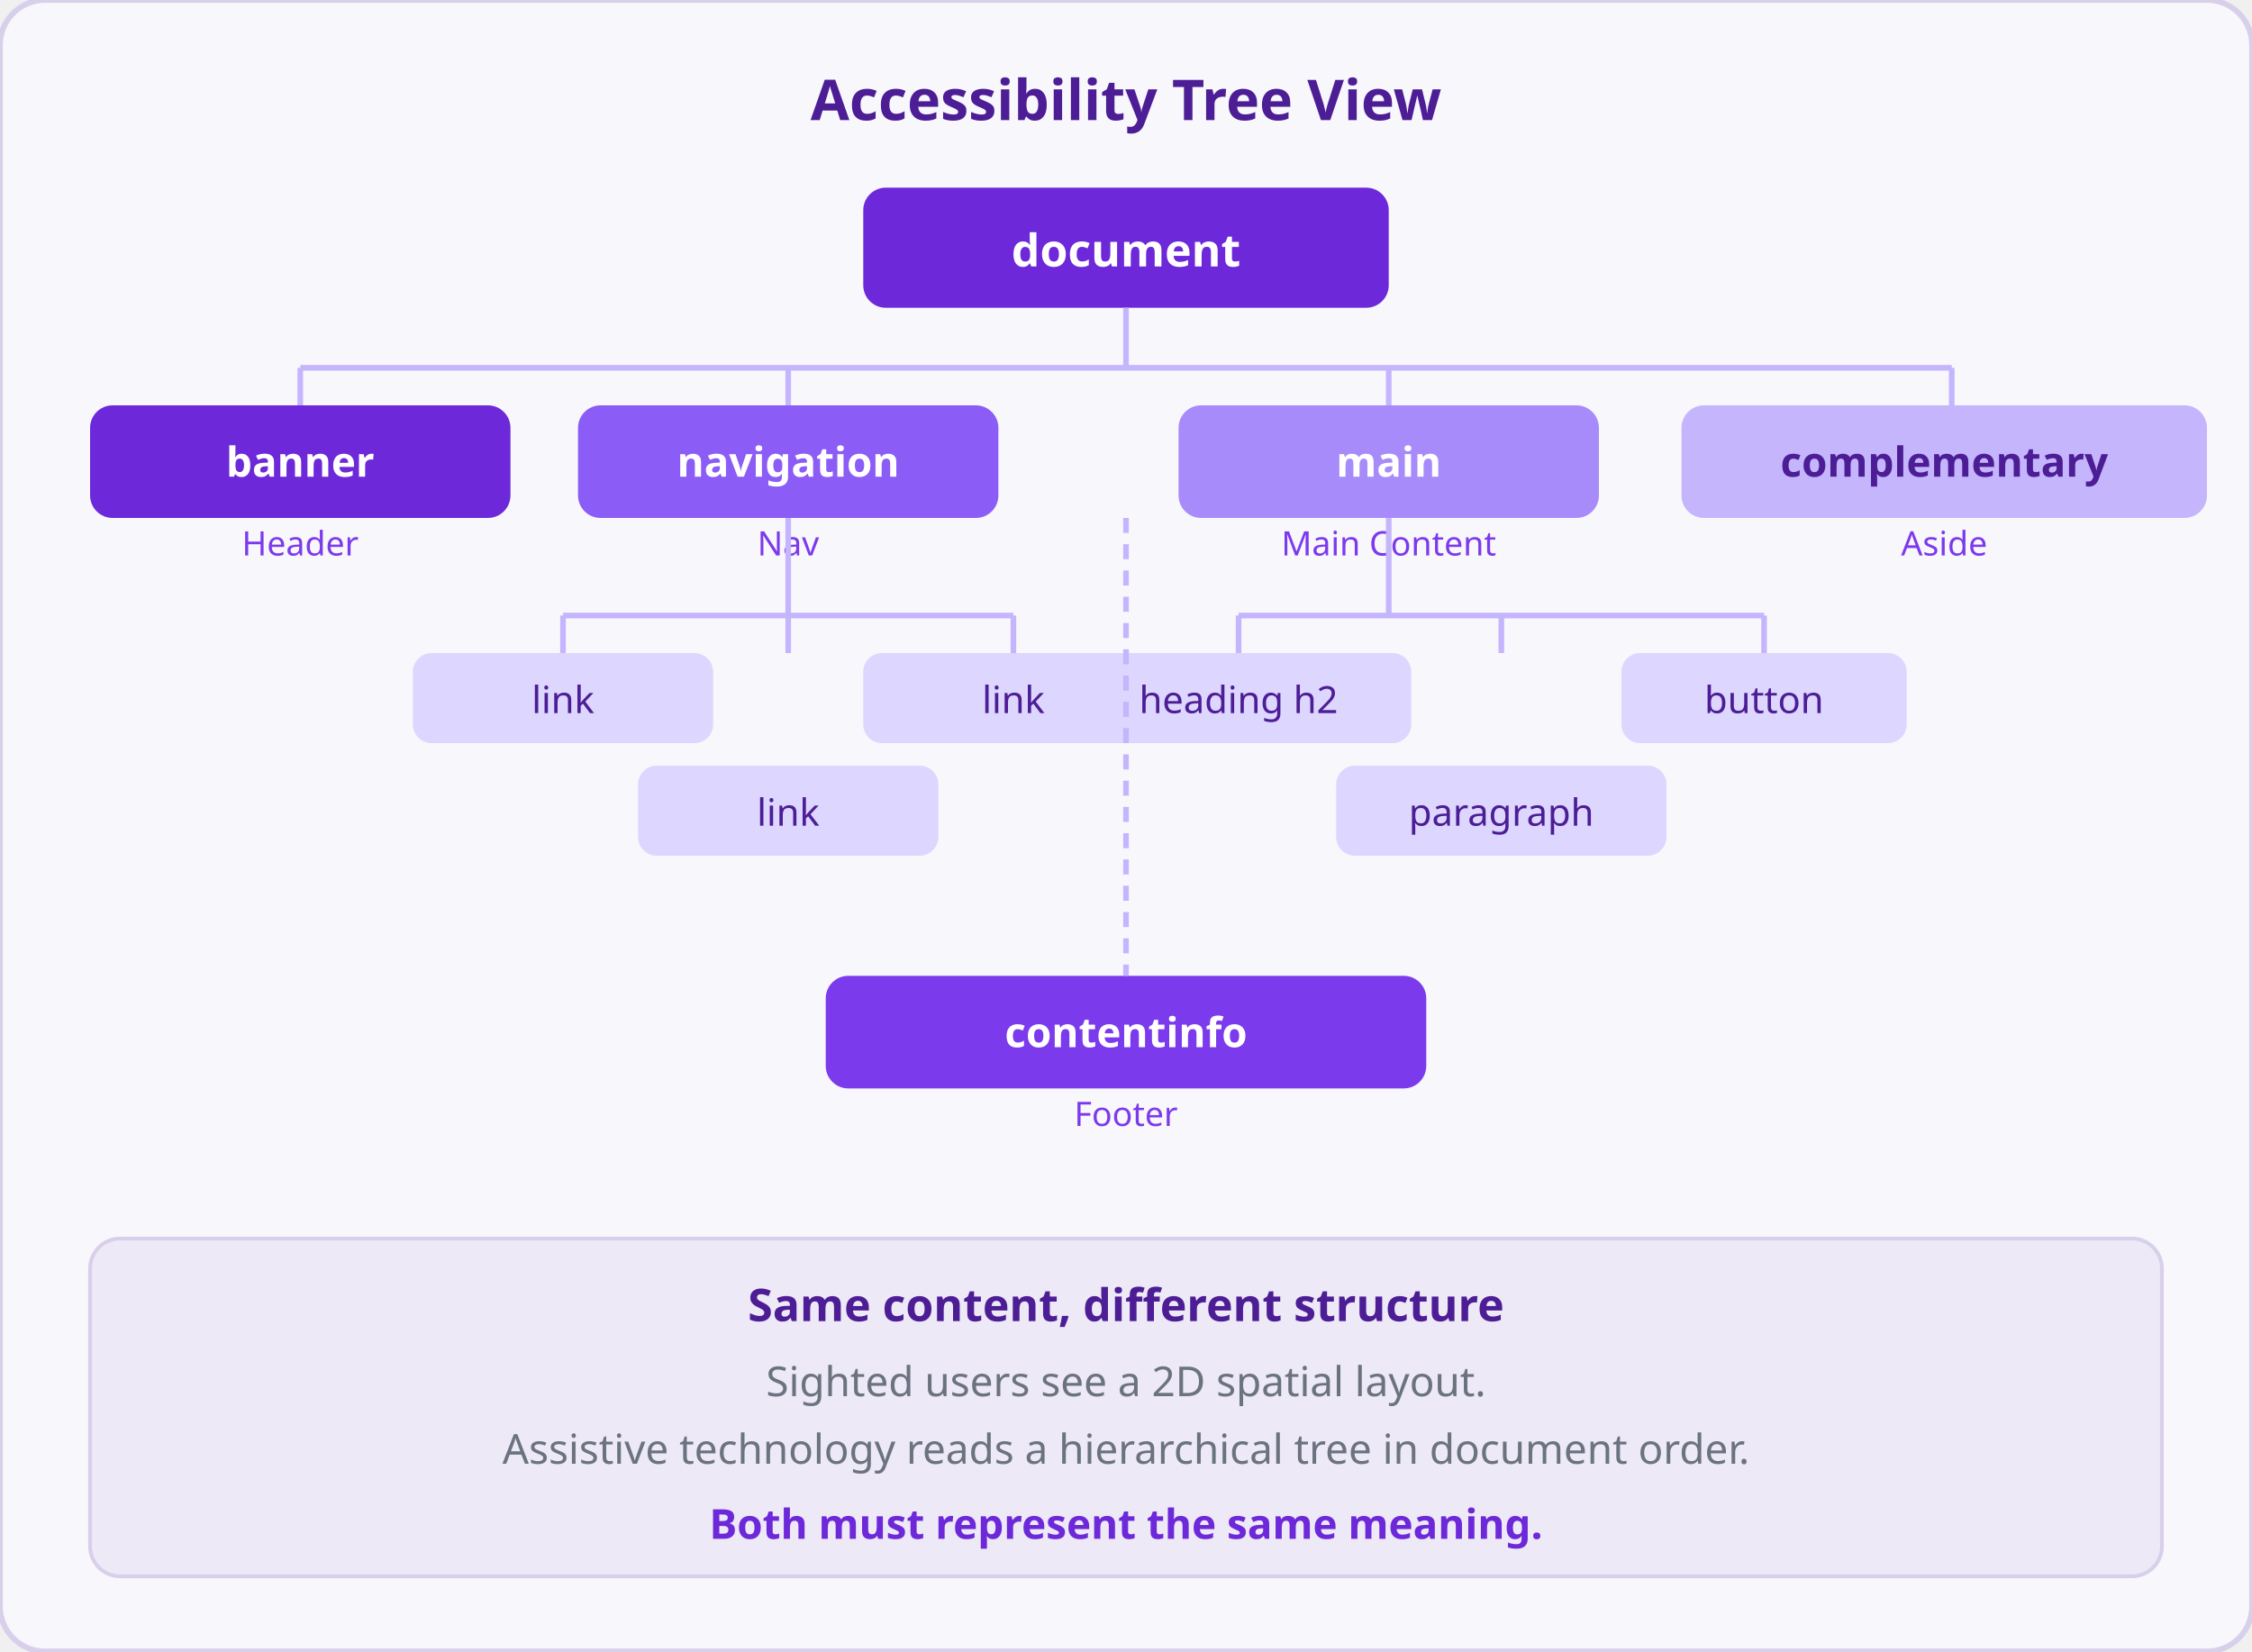
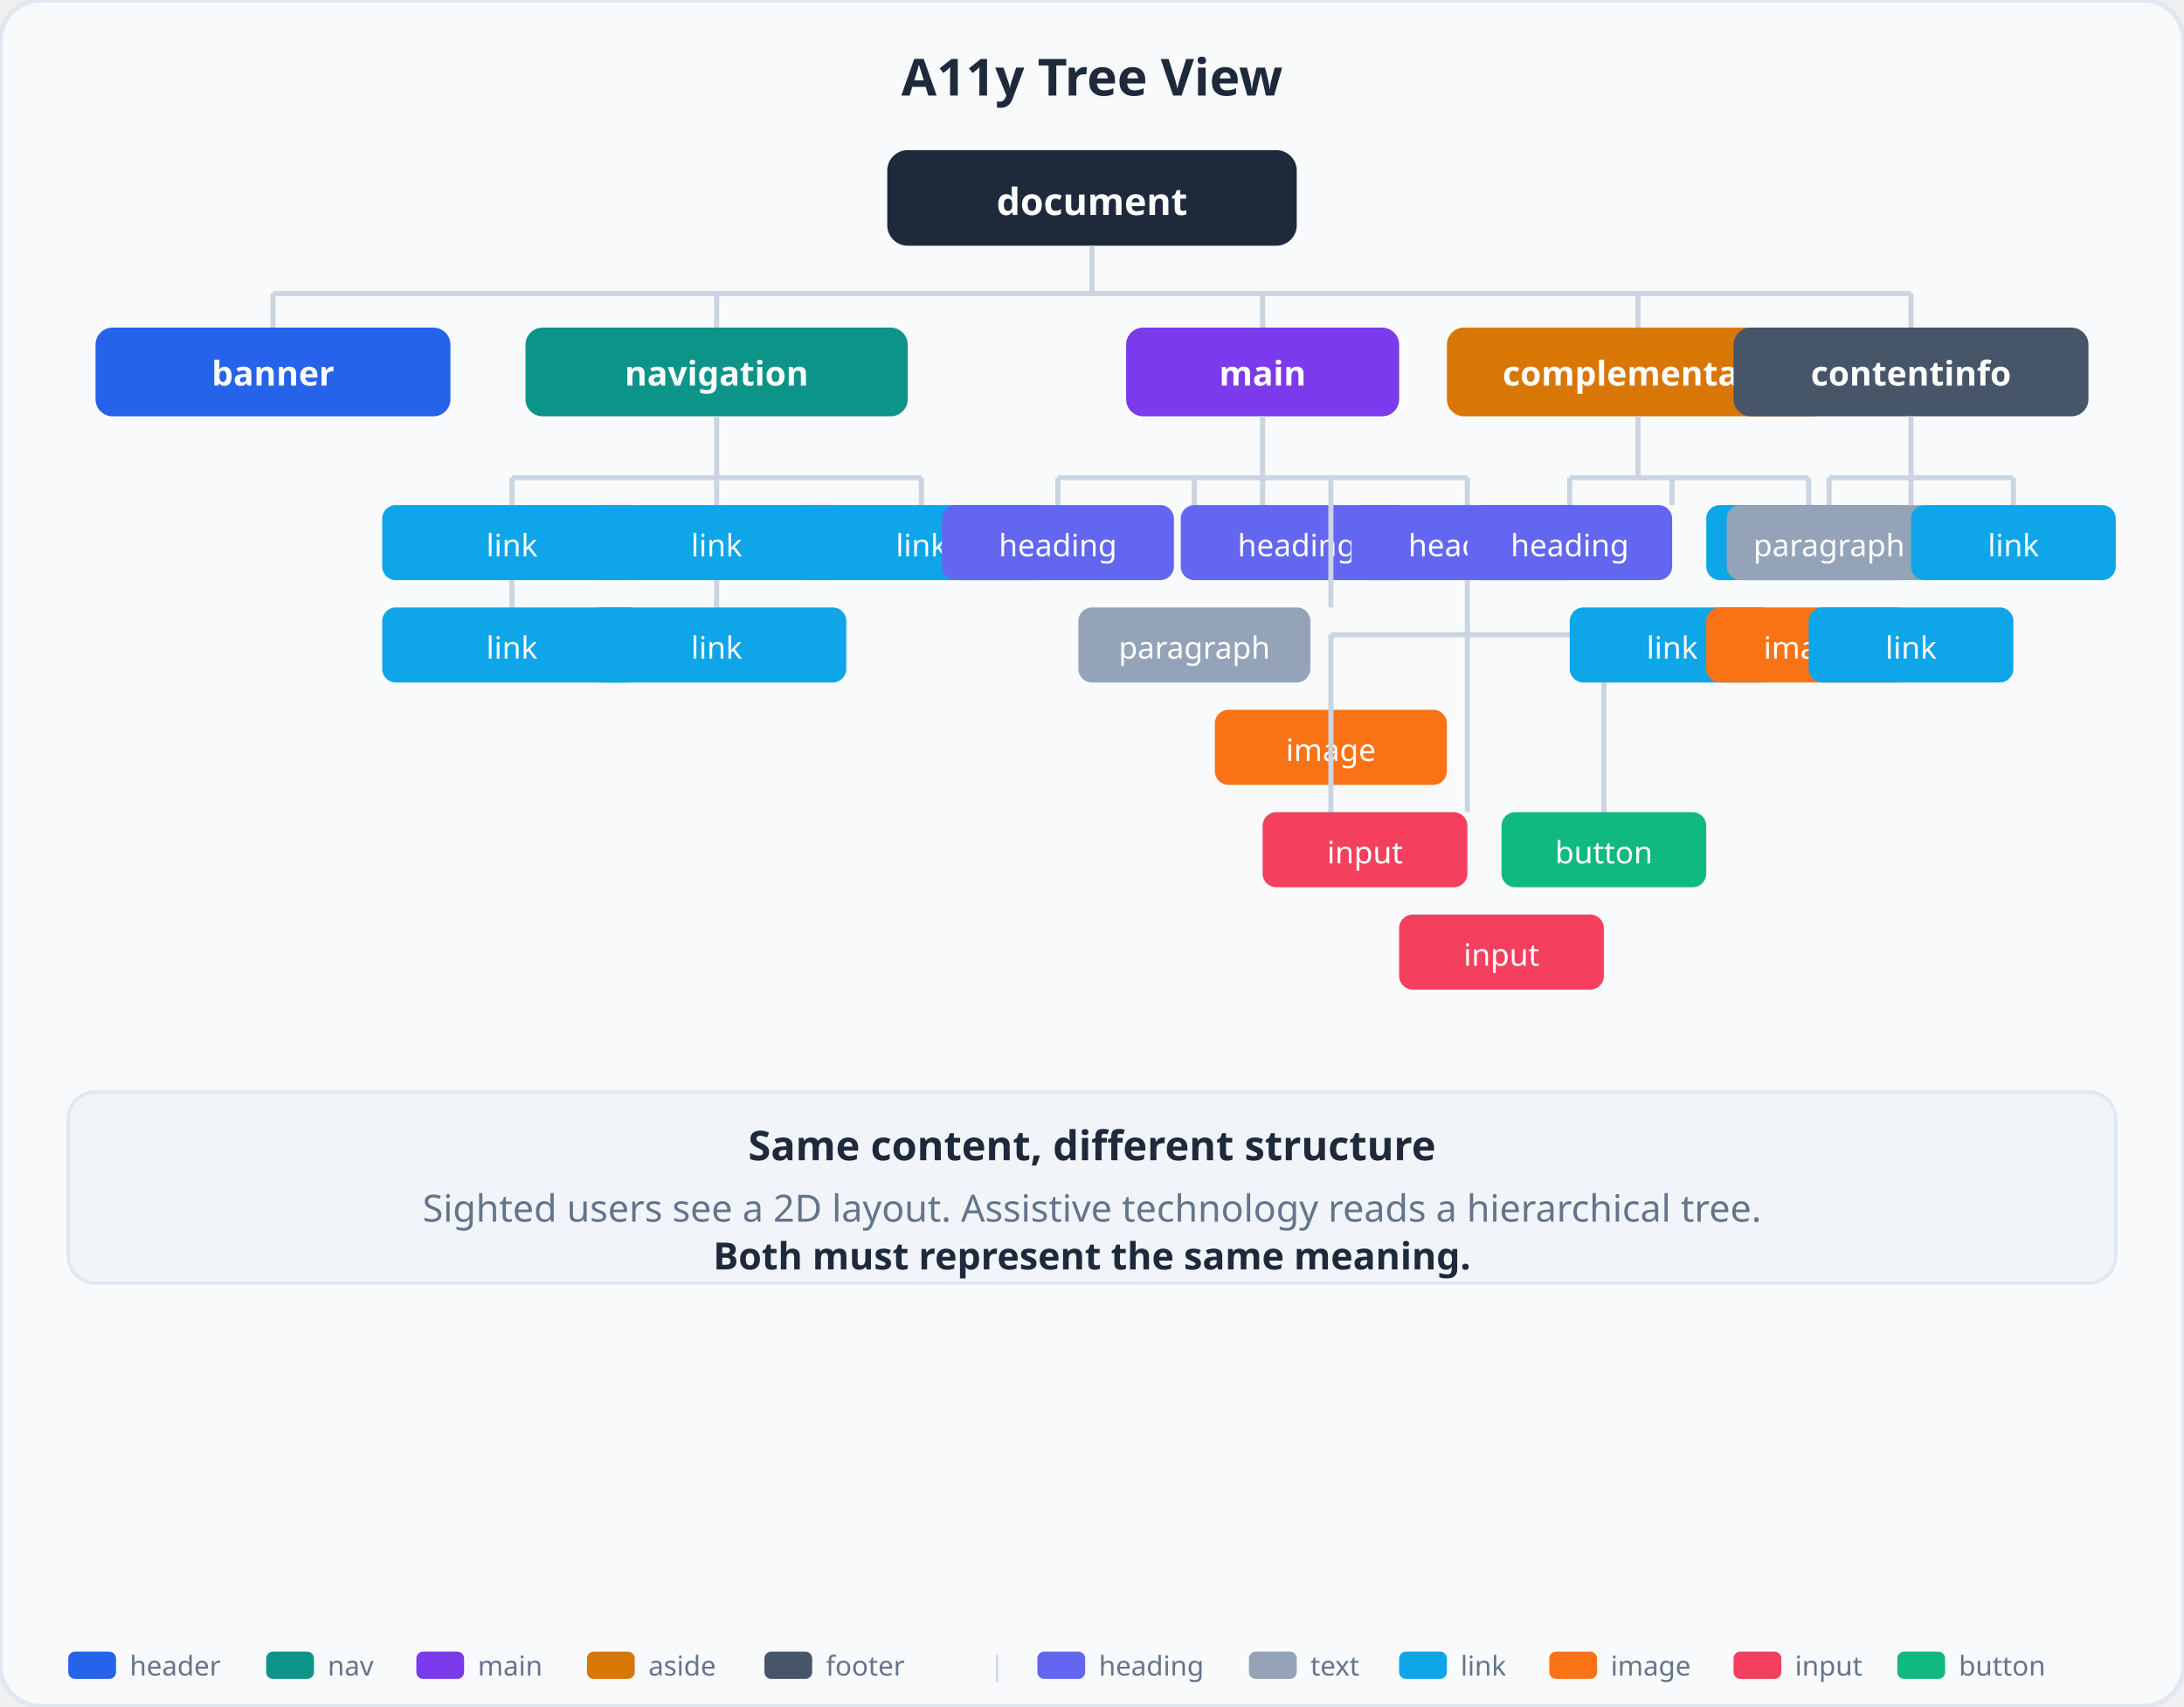
- <svg xmlns="http://www.w3.org/2000/svg" viewBox="0 0 600 440" role="img" aria-label="Accessibility tree view: the same website content rearranged as a hierarchical tree, showing how assistive technology reads the page structure in document order.">
-   <rect width="600" height="440" rx="12" fill="#f8f7fc" stroke="#d8d0eb" stroke-width="1.5" />
-   <text x="300" y="32" text-anchor="middle" font-family="system-ui, sans-serif" font-size="15" font-weight="600" fill="#4c1d95">Accessibility Tree View</text>
-   <rect x="230" y="50" width="140" height="32" rx="6" fill="#6d28d9" />
-   <text x="300" y="71" text-anchor="middle" font-family="system-ui, sans-serif" font-size="12" font-weight="600" fill="#ffffff">document</text>
-   <line x1="300" y1="82" x2="300" y2="98" stroke="#c4b5fd" stroke-width="1.5" />
-   <line x1="80" y1="98" x2="520" y2="98" stroke="#c4b5fd" stroke-width="1.5" />
-   <line x1="80" y1="98" x2="80" y2="108" stroke="#c4b5fd" stroke-width="1.5" />
-   <rect x="24" y="108" width="112" height="30" rx="6" fill="#6d28d9" />
-   <text x="80" y="127" text-anchor="middle" font-family="system-ui, sans-serif" font-size="11" font-weight="600" fill="#ffffff">banner</text>
-   <text x="80" y="148" text-anchor="middle" font-family="system-ui, sans-serif" font-size="9" fill="#7c3aed">Header</text>
-   <line x1="210" y1="98" x2="210" y2="108" stroke="#c4b5fd" stroke-width="1.5" />
-   <rect x="154" y="108" width="112" height="30" rx="6" fill="#8b5cf6" />
-   <text x="210" y="127" text-anchor="middle" font-family="system-ui, sans-serif" font-size="11" font-weight="600" fill="#ffffff">navigation</text>
-   <text x="210" y="148" text-anchor="middle" font-family="system-ui, sans-serif" font-size="9" fill="#7c3aed">Nav</text>
-   <line x1="370" y1="98" x2="370" y2="108" stroke="#c4b5fd" stroke-width="1.5" />
-   <rect x="314" y="108" width="112" height="30" rx="6" fill="#a78bfa" />
-   <text x="370" y="127" text-anchor="middle" font-family="system-ui, sans-serif" font-size="11" font-weight="600" fill="#ffffff">main</text>
-   <text x="370" y="148" text-anchor="middle" font-family="system-ui, sans-serif" font-size="9" fill="#7c3aed">Main Content</text>
-   <line x1="520" y1="98" x2="520" y2="108" stroke="#c4b5fd" stroke-width="1.5" />
-   <rect x="448" y="108" width="140" height="30" rx="6" fill="#c4b5fd" />
-   <text x="518" y="127" text-anchor="middle" font-family="system-ui, sans-serif" font-size="11" font-weight="600" fill="#4c1d95">complementary</text>
-   <text x="518" y="148" text-anchor="middle" font-family="system-ui, sans-serif" font-size="9" fill="#7c3aed">Aside</text>
-   <line x1="210" y1="138" x2="210" y2="164" stroke="#c4b5fd" stroke-width="1.5" />
-   <line x1="150" y1="164" x2="270" y2="164" stroke="#c4b5fd" stroke-width="1.5" />
-   <line x1="150" y1="164" x2="150" y2="174" stroke="#c4b5fd" stroke-width="1.5" />
-   <rect x="110" y="174" width="80" height="24" rx="5" fill="#ddd6fe" />
-   <text x="150" y="190" text-anchor="middle" font-family="system-ui, sans-serif" font-size="10" fill="#4c1d95">link</text>
-   <line x1="210" y1="164" x2="210" y2="174" stroke="#c4b5fd" stroke-width="1.5" />
-   <rect x="170" y="204" width="80" height="24" rx="5" fill="#ddd6fe" />
-   <text x="210" y="220" text-anchor="middle" font-family="system-ui, sans-serif" font-size="10" fill="#4c1d95">link</text>
-   <line x1="270" y1="164" x2="270" y2="174" stroke="#c4b5fd" stroke-width="1.5" />
-   <rect x="230" y="174" width="80" height="24" rx="5" fill="#ddd6fe" />
-   <text x="270" y="190" text-anchor="middle" font-family="system-ui, sans-serif" font-size="10" fill="#4c1d95">link</text>
-   <line x1="370" y1="138" x2="370" y2="164" stroke="#c4b5fd" stroke-width="1.5" />
-   <line x1="330" y1="164" x2="470" y2="164" stroke="#c4b5fd" stroke-width="1.5" />
-   <line x1="330" y1="164" x2="330" y2="174" stroke="#c4b5fd" stroke-width="1.5" />
-   <rect x="284" y="174" width="92" height="24" rx="5" fill="#ddd6fe" />
-   <text x="330" y="190" text-anchor="middle" font-family="system-ui, sans-serif" font-size="10" fill="#4c1d95">heading h2</text>
-   <line x1="400" y1="164" x2="400" y2="174" stroke="#c4b5fd" stroke-width="1.5" />
-   <rect x="356" y="204" width="88" height="24" rx="5" fill="#ddd6fe" />
-   <text x="400" y="220" text-anchor="middle" font-family="system-ui, sans-serif" font-size="10" fill="#4c1d95">paragraph</text>
-   <line x1="470" y1="164" x2="470" y2="174" stroke="#c4b5fd" stroke-width="1.5" />
-   <rect x="432" y="174" width="76" height="24" rx="5" fill="#ddd6fe" />
-   <text x="470" y="190" text-anchor="middle" font-family="system-ui, sans-serif" font-size="10" fill="#4c1d95">button</text>
-   <line x1="300" y1="98" x2="300" y2="98" stroke="#c4b5fd" stroke-width="0" />
-   <rect x="220" y="260" width="160" height="30" rx="6" fill="#7c3aed" />
-   <text x="300" y="279" text-anchor="middle" font-family="system-ui, sans-serif" font-size="11" font-weight="600" fill="#ffffff">contentinfo</text>
-   <text x="300" y="300" text-anchor="middle" font-family="system-ui, sans-serif" font-size="9" fill="#7c3aed">Footer</text>
-   <line x1="300" y1="98" x2="300" y2="98" stroke="#c4b5fd" stroke-width="1.5" />
-   <line x1="300" y1="138" x2="300" y2="260" stroke="#c4b5fd" stroke-width="1.5" stroke-dasharray="4,3" />
-   <rect x="24" y="330" width="552" height="90" rx="8" fill="#ede9f6" stroke="#d8d0eb" stroke-width="1" />
-   <text x="300" y="352" text-anchor="middle" font-family="system-ui, sans-serif" font-size="12" font-weight="600" fill="#4c1d95">Same content, different structure</text>
-   <text x="300" y="372" text-anchor="middle" font-family="system-ui, sans-serif" font-size="11" fill="#6b7280">Sighted users see a 2D spatial layout.</text>
-   <text x="300" y="390" text-anchor="middle" font-family="system-ui, sans-serif" font-size="11" fill="#6b7280">Assistive technology reads a hierarchical tree in document order.</text>
-   <text x="300" y="410" text-anchor="middle" font-family="system-ui, sans-serif" font-size="11" font-weight="600" fill="#6d28d9">Both must represent the same meaning.</text>
+ <svg xmlns="http://www.w3.org/2000/svg" viewBox="0 0 640 500" role="img" aria-label="Accessibility tree view: the same website content rearranged as a hierarchical tree diagram, using the same colors per element type as the visual view.">
+   <rect width="640" height="500" rx="12" fill="#f8fafc" stroke="#e2e8f0" stroke-width="1.5" />
+   <text x="320" y="28" text-anchor="middle" font-family="system-ui, sans-serif" font-size="15" font-weight="600" fill="#1e293b">A11y Tree View</text>
+   <rect x="260" y="44" width="120" height="28" rx="6" fill="#1e293b" />
+   <text x="320" y="63" text-anchor="middle" font-family="system-ui, sans-serif" font-size="11" font-weight="600" fill="#ffffff">document</text>
+   <line x1="320" y1="72" x2="320" y2="86" stroke="#cbd5e1" stroke-width="1.5" />
+   <line x1="80" y1="86" x2="560" y2="86" stroke="#cbd5e1" stroke-width="1.5" />
+   <line x1="80" y1="86" x2="80" y2="96" stroke="#cbd5e1" stroke-width="1.5" />
+   <rect x="28" y="96" width="104" height="26" rx="5" fill="#2563eb" />
+   <text x="80" y="113" text-anchor="middle" font-family="system-ui, sans-serif" font-size="10" font-weight="600" fill="#ffffff">banner</text>
+   <line x1="210" y1="86" x2="210" y2="96" stroke="#cbd5e1" stroke-width="1.5" />
+   <rect x="154" y="96" width="112" height="26" rx="5" fill="#0d9488" />
+   <text x="210" y="113" text-anchor="middle" font-family="system-ui, sans-serif" font-size="10" font-weight="600" fill="#ffffff">navigation</text>
+   <line x1="370" y1="86" x2="370" y2="96" stroke="#cbd5e1" stroke-width="1.5" />
+   <rect x="330" y="96" width="80" height="26" rx="5" fill="#7c3aed" />
+   <text x="370" y="113" text-anchor="middle" font-family="system-ui, sans-serif" font-size="10" font-weight="600" fill="#ffffff">main</text>
+   <line x1="480" y1="86" x2="480" y2="96" stroke="#cbd5e1" stroke-width="1.5" />
+   <rect x="424" y="96" width="112" height="26" rx="5" fill="#d97706" />
+   <text x="480" y="113" text-anchor="middle" font-family="system-ui, sans-serif" font-size="10" font-weight="600" fill="#ffffff">complementary</text>
+   <line x1="560" y1="86" x2="560" y2="96" stroke="#cbd5e1" stroke-width="1.5" />
+   <rect x="508" y="96" width="104" height="26" rx="5" fill="#475569" />
+   <text x="560" y="113" text-anchor="middle" font-family="system-ui, sans-serif" font-size="10" font-weight="600" fill="#ffffff">contentinfo</text>
+   <line x1="210" y1="122" x2="210" y2="140" stroke="#cbd5e1" stroke-width="1.5" />
+   <line x1="150" y1="140" x2="270" y2="140" stroke="#cbd5e1" stroke-width="1.5" />
+   <line x1="150" y1="140" x2="150" y2="148" stroke="#cbd5e1" stroke-width="1.5" />
+   <rect x="112" y="148" width="76" height="22" rx="4" fill="#0ea5e9" />
+   <text x="150" y="163" text-anchor="middle" font-family="system-ui, sans-serif" font-size="9" fill="#ffffff">link</text>
+   <line x1="210" y1="140" x2="210" y2="148" stroke="#cbd5e1" stroke-width="1.5" />
+   <rect x="172" y="148" width="76" height="22" rx="4" fill="#0ea5e9" />
+   <text x="210" y="163" text-anchor="middle" font-family="system-ui, sans-serif" font-size="9" fill="#ffffff">link</text>
+   <line x1="270" y1="140" x2="270" y2="148" stroke="#cbd5e1" stroke-width="1.5" />
+   <rect x="232" y="148" width="76" height="22" rx="4" fill="#0ea5e9" />
+   <text x="270" y="163" text-anchor="middle" font-family="system-ui, sans-serif" font-size="9" fill="#ffffff">link</text>
+   <line x1="150" y1="170" x2="150" y2="178" stroke="#cbd5e1" stroke-width="1.5" />
+   <rect x="112" y="178" width="76" height="22" rx="4" fill="#0ea5e9" />
+   <text x="150" y="193" text-anchor="middle" font-family="system-ui, sans-serif" font-size="9" fill="#ffffff">link</text>
+   <line x1="210" y1="170" x2="210" y2="178" stroke="#cbd5e1" stroke-width="1.5" />
+   <rect x="172" y="178" width="76" height="22" rx="4" fill="#0ea5e9" />
+   <text x="210" y="193" text-anchor="middle" font-family="system-ui, sans-serif" font-size="9" fill="#ffffff">link</text>
+   <line x1="370" y1="122" x2="370" y2="140" stroke="#cbd5e1" stroke-width="1.5" />
+   <line x1="310" y1="140" x2="430" y2="140" stroke="#cbd5e1" stroke-width="1.5" />
+   <line x1="310" y1="140" x2="310" y2="148" stroke="#cbd5e1" stroke-width="1.5" />
+   <rect x="276" y="148" width="68" height="22" rx="4" fill="#6366f1" />
+   <text x="310" y="163" text-anchor="middle" font-family="system-ui, sans-serif" font-size="9" fill="#ffffff">heading</text>
+   <line x1="350" y1="140" x2="350" y2="148" stroke="#cbd5e1" stroke-width="1.5" />
+   <rect x="316" y="178" width="68" height="22" rx="4" fill="#94a3b8" />
+   <text x="350" y="193" text-anchor="middle" font-family="system-ui, sans-serif" font-size="9" fill="#ffffff">paragraph</text>
+   <line x1="370" y1="140" x2="370" y2="148" stroke="#cbd5e1" stroke-width="1.5" />
+   <rect x="346" y="148" width="68" height="22" rx="4" fill="#6366f1" />
+   <text x="380" y="163" text-anchor="middle" font-family="system-ui, sans-serif" font-size="9" fill="#ffffff">heading</text>
+   <line x1="390" y1="140" x2="390" y2="178" stroke="#cbd5e1" stroke-width="1.5" />
+   <rect x="356" y="208" width="68" height="22" rx="4" fill="#f97316" />
+   <text x="390" y="223" text-anchor="middle" font-family="system-ui, sans-serif" font-size="9" fill="#ffffff">image</text>
+   <line x1="430" y1="140" x2="430" y2="148" stroke="#cbd5e1" stroke-width="1.5" />
+   <rect x="396" y="148" width="68" height="22" rx="4" fill="#6366f1" />
+   <text x="430" y="163" text-anchor="middle" font-family="system-ui, sans-serif" font-size="9" fill="#ffffff">heading</text>
+   <line x1="430" y1="170" x2="430" y2="186" stroke="#cbd5e1" stroke-width="1.5" />
+   <line x1="390" y1="186" x2="470" y2="186" stroke="#cbd5e1" stroke-width="1.5" />
+   <line x1="390" y1="186" x2="390" y2="238" stroke="#cbd5e1" stroke-width="1.5" />
+   <rect x="370" y="238" width="60" height="22" rx="4" fill="#f43f5e" />
+   <text x="400" y="253" text-anchor="middle" font-family="system-ui, sans-serif" font-size="9" fill="#ffffff">input</text>
+   <line x1="430" y1="186" x2="430" y2="238" stroke="#cbd5e1" stroke-width="1.5" />
+   <rect x="410" y="268" width="60" height="22" rx="4" fill="#f43f5e" />
+   <text x="440" y="283" text-anchor="middle" font-family="system-ui, sans-serif" font-size="9" fill="#ffffff">input</text>
+   <line x1="470" y1="186" x2="470" y2="238" stroke="#cbd5e1" stroke-width="1.5" />
+   <rect x="440" y="238" width="60" height="22" rx="4" fill="#10b981" />
+   <text x="470" y="253" text-anchor="middle" font-family="system-ui, sans-serif" font-size="9" fill="#ffffff">button</text>
+   <line x1="480" y1="122" x2="480" y2="140" stroke="#cbd5e1" stroke-width="1.5" />
+   <line x1="460" y1="140" x2="530" y2="140" stroke="#cbd5e1" stroke-width="1.5" />
+   <line x1="460" y1="140" x2="460" y2="148" stroke="#cbd5e1" stroke-width="1.5" />
+   <rect x="430" y="148" width="60" height="22" rx="4" fill="#6366f1" />
+   <text x="460" y="163" text-anchor="middle" font-family="system-ui, sans-serif" font-size="9" fill="#ffffff">heading</text>
+   <line x1="490" y1="140" x2="490" y2="148" stroke="#cbd5e1" stroke-width="1.5" />
+   <rect x="460" y="178" width="60" height="22" rx="4" fill="#0ea5e9" />
+   <text x="490" y="193" text-anchor="middle" font-family="system-ui, sans-serif" font-size="9" fill="#ffffff">link</text>
+   <line x1="530" y1="140" x2="530" y2="148" stroke="#cbd5e1" stroke-width="1.5" />
+   <rect x="500" y="148" width="60" height="22" rx="4" fill="#0ea5e9" />
+   <text x="530" y="163" text-anchor="middle" font-family="system-ui, sans-serif" font-size="9" fill="#ffffff">link</text>
+   <rect x="500" y="178" width="60" height="22" rx="4" fill="#f97316" />
+   <text x="530" y="193" text-anchor="middle" font-family="system-ui, sans-serif" font-size="9" fill="#ffffff">image</text>
+   <line x1="560" y1="122" x2="560" y2="140" stroke="#cbd5e1" stroke-width="1.5" />
+   <line x1="536" y1="140" x2="590" y2="140" stroke="#cbd5e1" stroke-width="1.5" />
+   <line x1="536" y1="140" x2="536" y2="148" stroke="#cbd5e1" stroke-width="1.5" />
+   <rect x="506" y="148" width="60" height="22" rx="4" fill="#94a3b8" />
+   <text x="536" y="163" text-anchor="middle" font-family="system-ui, sans-serif" font-size="9" fill="#ffffff">paragraph</text>
+   <line x1="560" y1="140" x2="560" y2="148" stroke="#cbd5e1" stroke-width="1.5" />
+   <rect x="530" y="178" width="60" height="22" rx="4" fill="#0ea5e9" />
+   <text x="560" y="193" text-anchor="middle" font-family="system-ui, sans-serif" font-size="9" fill="#ffffff">link</text>
+   <line x1="590" y1="140" x2="590" y2="148" stroke="#cbd5e1" stroke-width="1.5" />
+   <rect x="560" y="148" width="60" height="22" rx="4" fill="#0ea5e9" />
+   <text x="590" y="163" text-anchor="middle" font-family="system-ui, sans-serif" font-size="9" fill="#ffffff">link</text>
+   <rect x="20" y="320" width="600" height="56" rx="8" fill="#f1f5f9" stroke="#e2e8f0" stroke-width="1" />
+   <text x="320" y="340" text-anchor="middle" font-family="system-ui, sans-serif" font-size="12" font-weight="600" fill="#1e293b">Same content, different structure</text>
+   <text x="320" y="358" text-anchor="middle" font-family="system-ui, sans-serif" font-size="11" fill="#64748b">Sighted users see a 2D layout. Assistive technology reads a hierarchical tree.</text>
+   <text x="320" y="372" text-anchor="middle" font-family="system-ui, sans-serif" font-size="11" font-weight="600" fill="#1e293b">Both must represent the same meaning.</text>
+   <g transform="translate(20, 488)">
+     <rect x="0" y="-8" width="600" height="16" rx="4" fill="none" />
+     <rect x="0" y="-4" width="14" height="8" rx="2" fill="#2563eb" />
+     <text x="18" y="3" font-family="system-ui, sans-serif" font-size="8" fill="#64748b">header</text>
+     <rect x="58" y="-4" width="14" height="8" rx="2" fill="#0d9488" />
+     <text x="76" y="3" font-family="system-ui, sans-serif" font-size="8" fill="#64748b">nav</text>
+     <rect x="102" y="-4" width="14" height="8" rx="2" fill="#7c3aed" />
+     <text x="120" y="3" font-family="system-ui, sans-serif" font-size="8" fill="#64748b">main</text>
+     <rect x="152" y="-4" width="14" height="8" rx="2" fill="#d97706" />
+     <text x="170" y="3" font-family="system-ui, sans-serif" font-size="8" fill="#64748b">aside</text>
+     <rect x="204" y="-4" width="14" height="8" rx="2" fill="#475569" />
+     <text x="222" y="3" font-family="system-ui, sans-serif" font-size="8" fill="#64748b">footer</text>
+     <text x="270" y="3" font-family="system-ui, sans-serif" font-size="8" fill="#cbd5e1">|</text>
+     <rect x="284" y="-4" width="14" height="8" rx="2" fill="#6366f1" />
+     <text x="302" y="3" font-family="system-ui, sans-serif" font-size="8" fill="#64748b">heading</text>
+     <rect x="346" y="-4" width="14" height="8" rx="2" fill="#94a3b8" />
+     <text x="364" y="3" font-family="system-ui, sans-serif" font-size="8" fill="#64748b">text</text>
+     <rect x="390" y="-4" width="14" height="8" rx="2" fill="#0ea5e9" />
+     <text x="408" y="3" font-family="system-ui, sans-serif" font-size="8" fill="#64748b">link</text>
+     <rect x="434" y="-4" width="14" height="8" rx="2" fill="#f97316" />
+     <text x="452" y="3" font-family="system-ui, sans-serif" font-size="8" fill="#64748b">image</text>
+     <rect x="488" y="-4" width="14" height="8" rx="2" fill="#f43f5e" />
+     <text x="506" y="3" font-family="system-ui, sans-serif" font-size="8" fill="#64748b">input</text>
+     <rect x="536" y="-4" width="14" height="8" rx="2" fill="#10b981" />
+     <text x="554" y="3" font-family="system-ui, sans-serif" font-size="8" fill="#64748b">button</text>
+   </g>
</svg>
